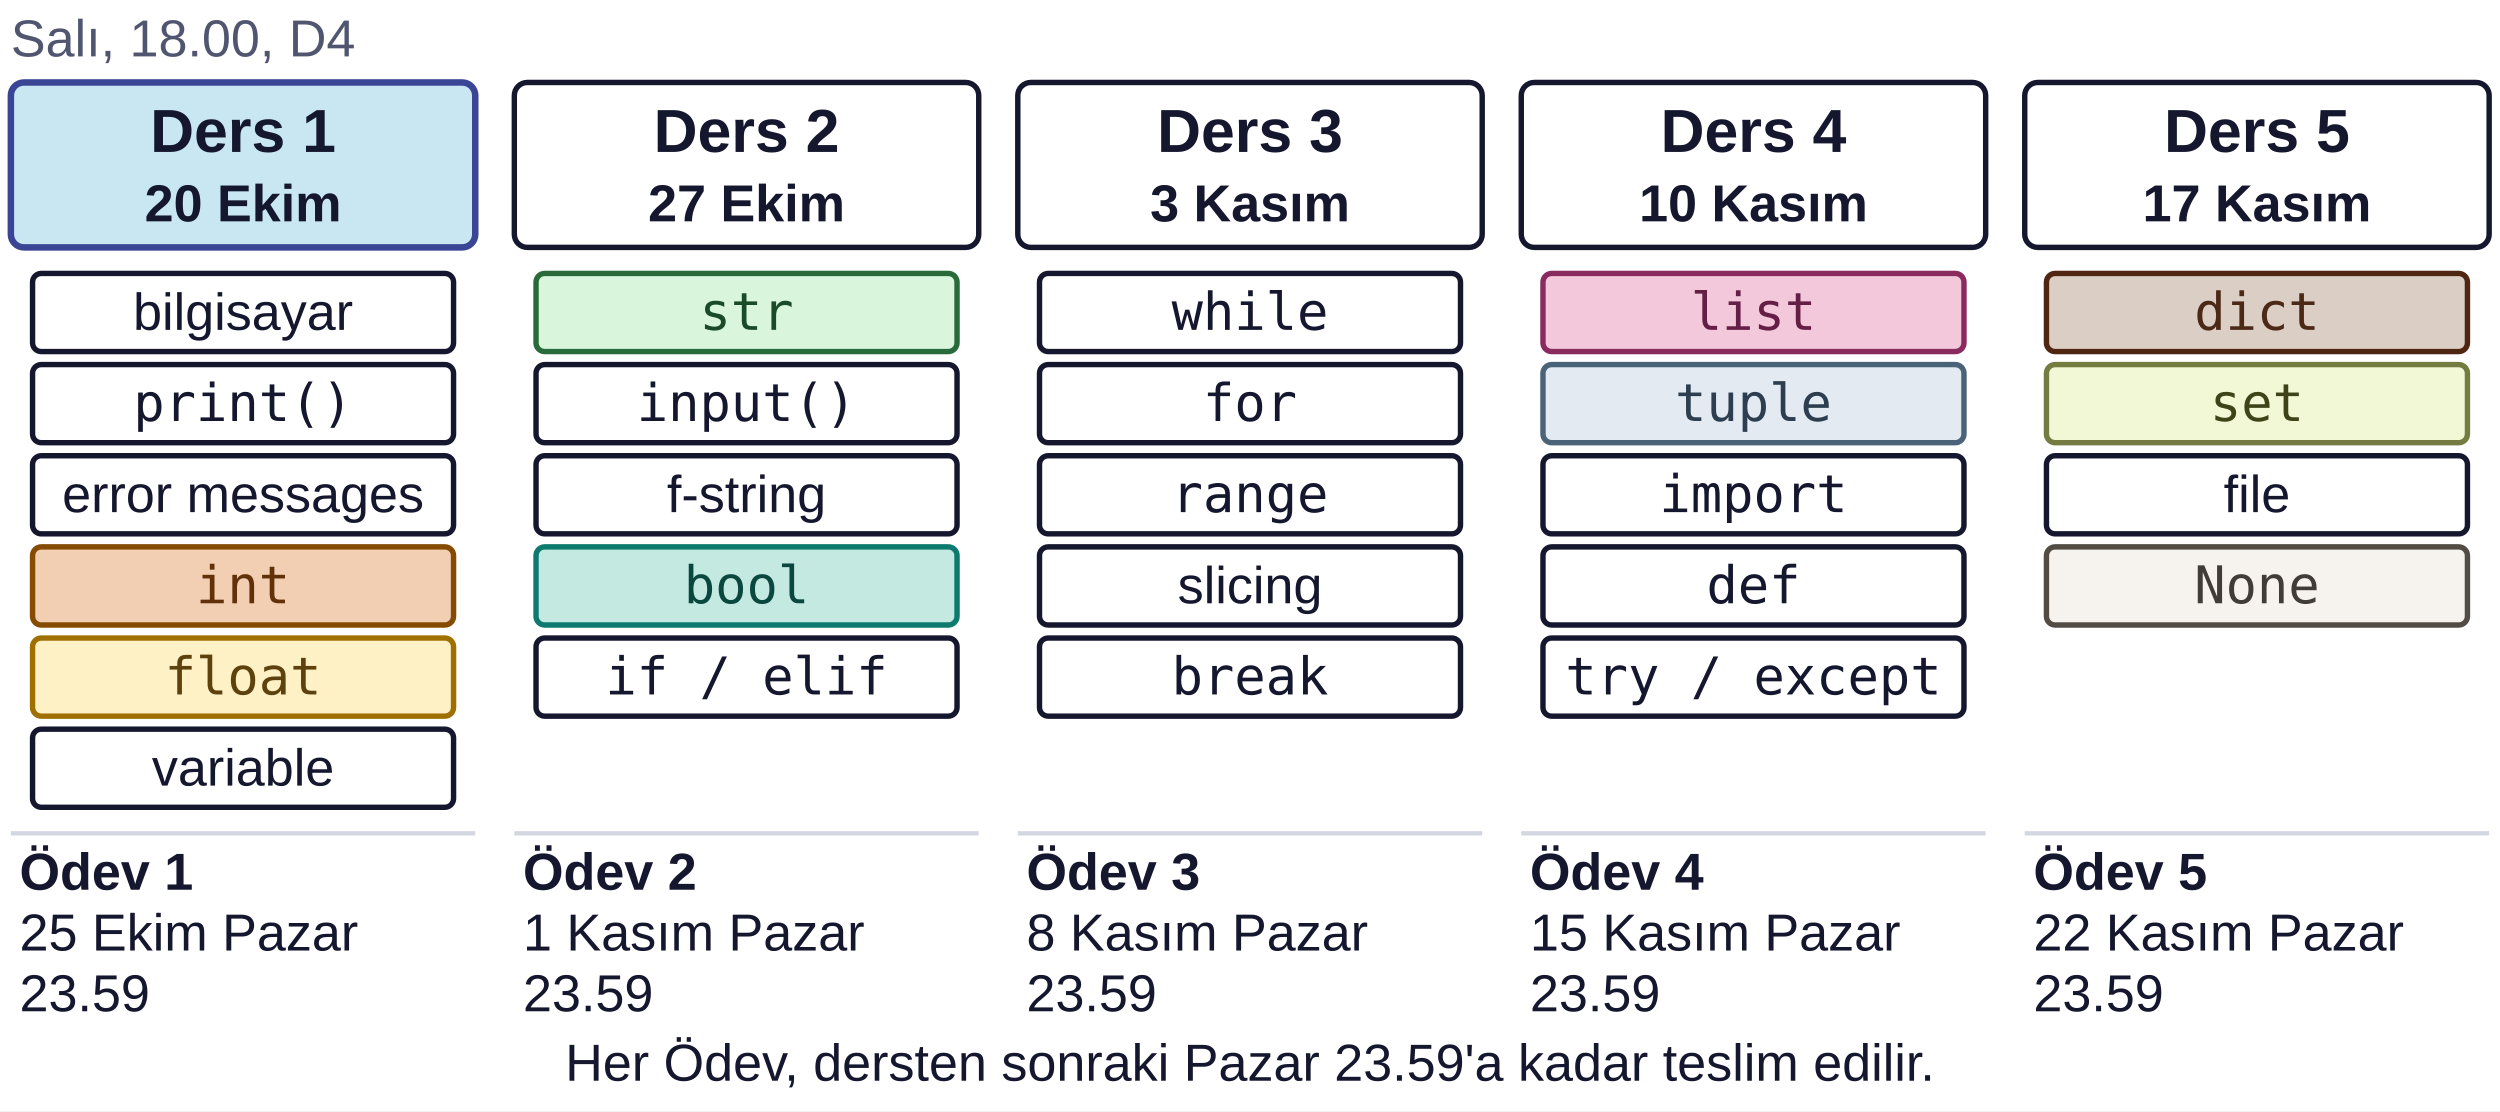
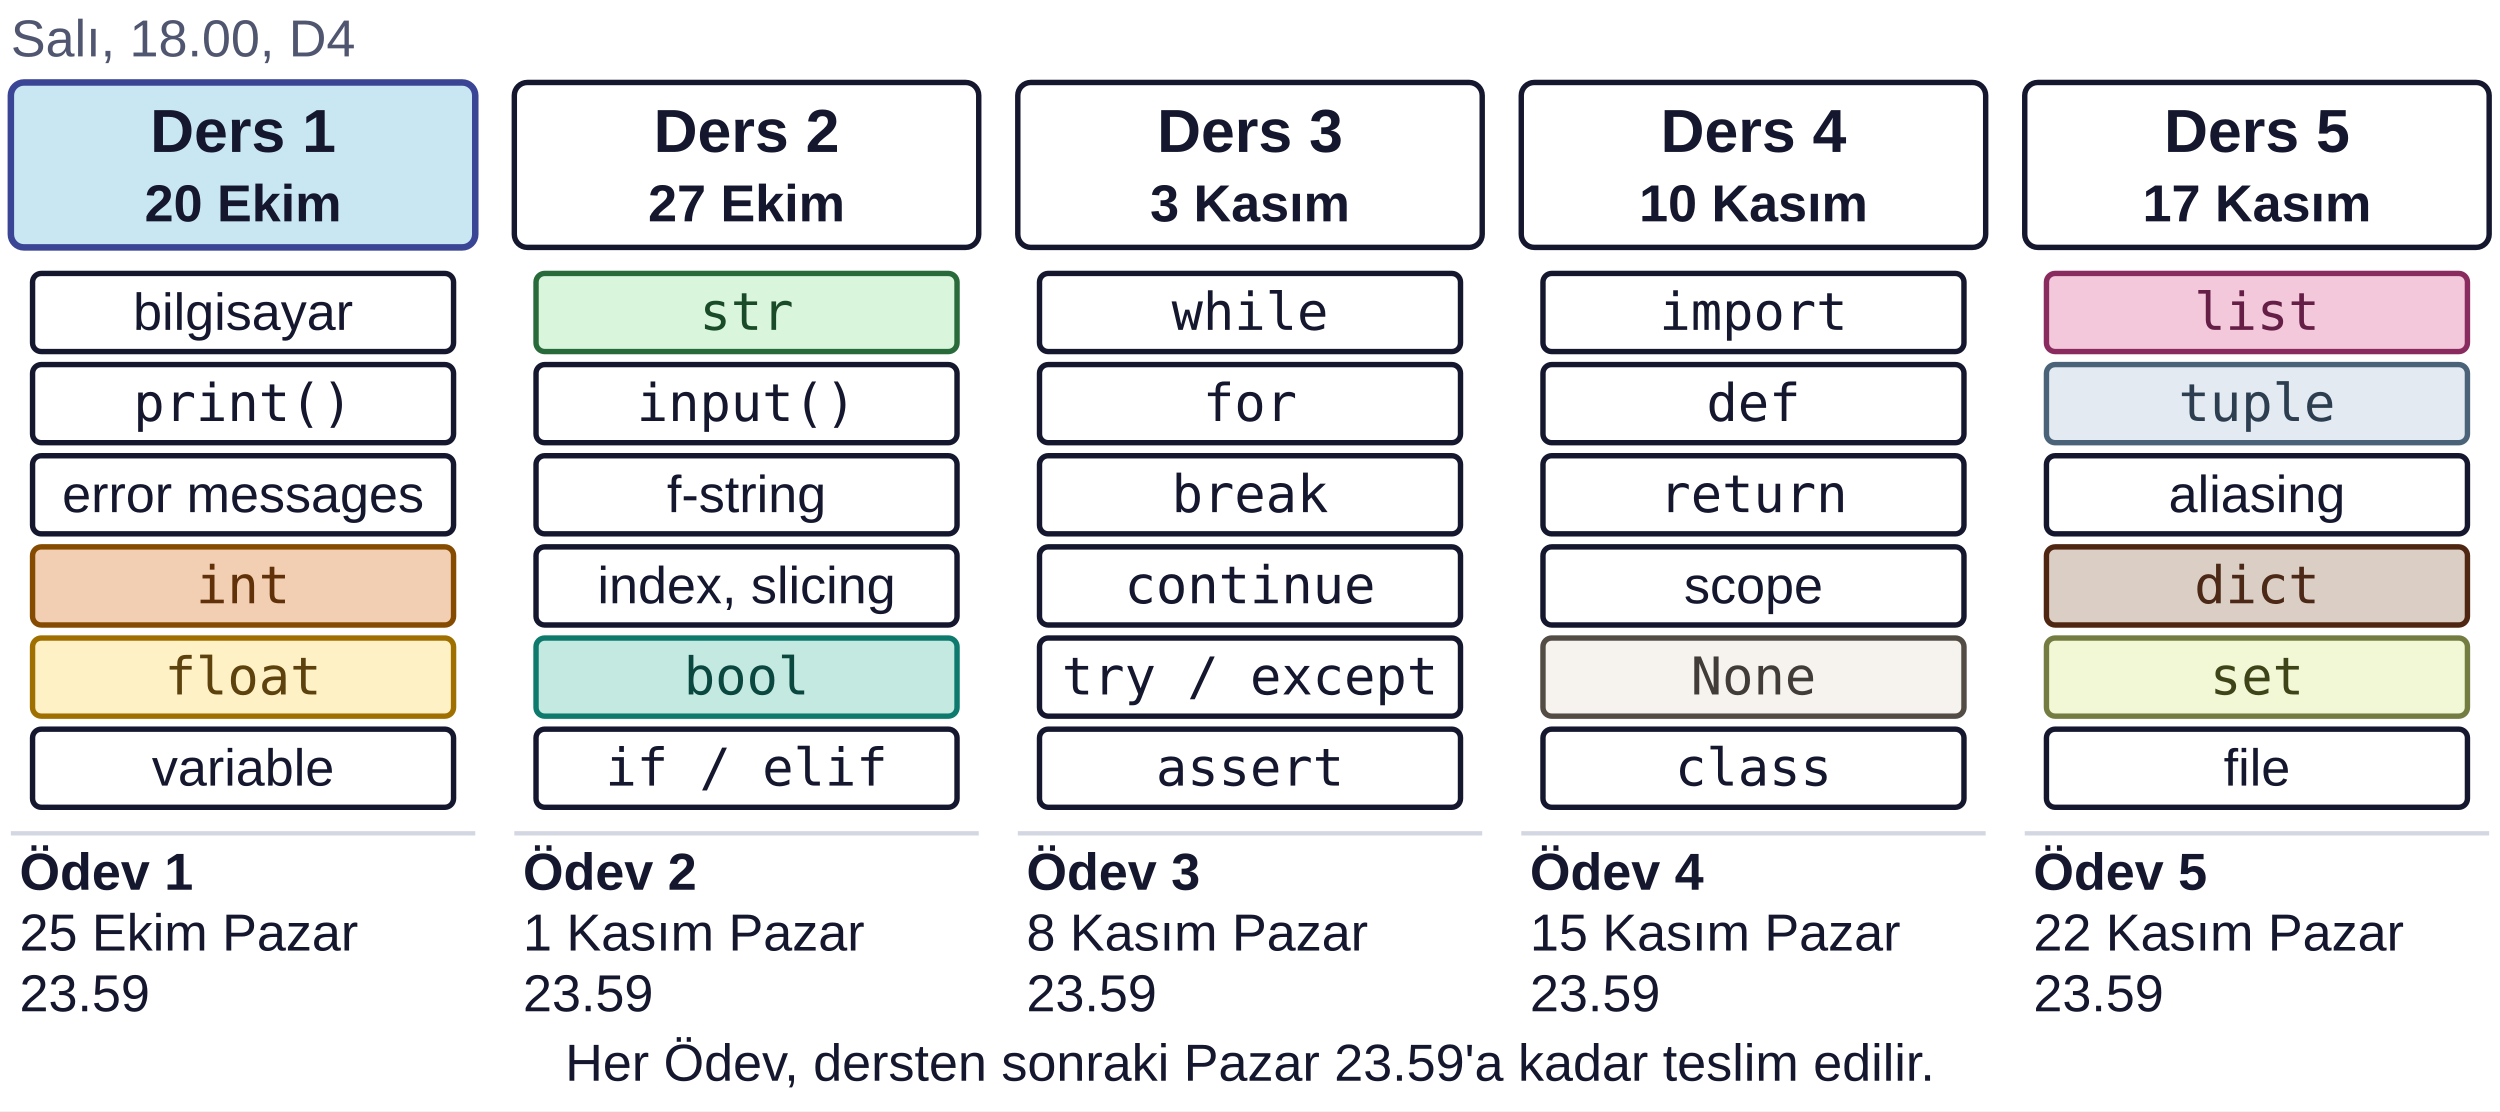
<svg xmlns="http://www.w3.org/2000/svg" class="dg" viewBox="0 0 1152 512" width="1152" height="512" role="img" aria-labelledby="ders1-course-calendar-t ders1-course-calendar-d">
  <defs>
    <style>
/* dg v3 · IEEE Hacettepe Python diyagram stili · authoring/DIAGRAMS.md'den aynen kopyalanır */
.dg{font-family:"Atkinson Hyperlegible Next","Segoe UI",Arial,sans-serif}
.dg .bg{fill:#FFFFFF;fill:var(--d-bg,#FFFFFF)}
.dg .tx,.dg .lb,.dg .ti,.dg .cd,.dg .cd24{fill:#14172E;fill:var(--d-ink,#14172E)}
.dg .tx{font-size:24px;font-weight:400}
.dg .lb{font-size:24px;font-weight:600}
.dg .ti{font-size:28px;font-weight:700}
.dg .cd,.dg .cd24,.dg .ty,.dg .nm{font-family:"JetBrains Mono",Menlo,Consolas,"DejaVu Sans Mono",monospace;font-weight:500}
.dg .cd{font-size:28px}
.dg .cd24{font-size:24px}
.dg .ty{font-size:24px;fill:#50566F;fill:var(--d-type,#50566F)}
.dg .nm{font-size:28px;font-weight:600;fill:#FFFFFF;fill:var(--d-on-name,#FFFFFF)}
.dg .src{font-size:18px;font-weight:400;fill:#50566F;fill:var(--d-type,#50566F)}
.dg .sub{fill:#50566F;fill:var(--d-type,#50566F)}
.dg .okt{fill:#0D6385;fill:var(--d-ok,#0D6385);font-weight:600}
.dg .errt{fill:#C21C20;fill:var(--d-err,#C21C20);font-weight:600}
.dg .b7{font-weight:700}
.dg .pre{white-space:pre}
.dg .mid{text-anchor:middle}
.dg .end{text-anchor:end}
.dg .box{fill:#FFFFFF;fill:var(--d-paper,#FFFFFF);stroke:#14172E;stroke:var(--d-ink,#14172E);stroke-width:2.5}
.dg .boxm{fill:#FFFFFF;fill:var(--d-paper,#FFFFFF);stroke:#767C95;stroke:var(--d-muted,#767C95);stroke-width:2.5}
.dg .boxhl{fill:#C8E7F3;fill:var(--d-hl,#C8E7F3);stroke:#3B4595;stroke:var(--d-brand,#3B4595);stroke-width:3}
.dg .blk{fill:#FFFFFF;fill:var(--d-paper,#FFFFFF);stroke:#3B4595;stroke:var(--d-brand,#3B4595);stroke-width:2.5}
.dg .frame{fill:none;stroke:#14172E;stroke:var(--d-ink,#14172E);stroke-width:2.5}
.dg .local{fill:#EFF0F7;fill:var(--d-tint,#EFF0F7);stroke:#14172E;stroke:var(--d-ink,#14172E);stroke-width:2.5}
.dg .tmpl{fill:none;stroke:#14172E;stroke:var(--d-ink,#14172E);stroke-width:2.5;stroke-dasharray:8 6}
.dg .cell{fill:#FFFFFF;fill:var(--d-paper,#FFFFFF);stroke:#14172E;stroke:var(--d-ink,#14172E);stroke-width:2}
.dg .cellh{fill:#EFF0F7;fill:var(--d-tint,#EFF0F7);stroke:#14172E;stroke:var(--d-ink,#14172E);stroke-width:2}
.dg .cellhl{fill:#C8E7F3;fill:var(--d-hl,#C8E7F3);stroke:#3B4595;stroke:var(--d-brand,#3B4595);stroke-width:3}
.dg .name{fill:#181C3E;fill:var(--d-name,#181C3E)}
.dg .soft{fill:#F3F4F8;fill:var(--d-surface,#F3F4F8)}
.dg .outp{fill:#FFFFFF;fill:var(--d-paper,#FFFFFF);stroke:#D3D7E2;stroke:var(--d-rule,#D3D7E2);stroke-width:2}
.dg .tint{fill:#EFF0F7;fill:var(--d-tint,#EFF0F7);stroke:#14172E;stroke:var(--d-ink,#14172E);stroke-width:2.5}
.dg .hl{fill:#C8E7F3;fill:var(--d-hl,#C8E7F3)}
.dg .emph{fill:none;stroke:#3B4595;stroke:var(--d-brand,#3B4595);stroke-width:3}
.dg .errbox{fill:#FCEDEE;fill:var(--d-err-bg,#FCEDEE);stroke:#C21C20;stroke:var(--d-err,#C21C20);stroke-width:2.5}
.dg .errdash{fill:none;stroke:#C21C20;stroke:var(--d-err,#C21C20);stroke-width:2.5;stroke-dasharray:8 6}
.dg .okbox{fill:#E9F6FA;fill:var(--d-ok-bg,#E9F6FA);stroke:#0D6385;stroke:var(--d-ok,#0D6385);stroke-width:2.5}
.dg .key{fill:#FFFFFF;fill:var(--d-paper,#FFFFFF);stroke:#767C95;stroke:var(--d-muted,#767C95);stroke-width:2}
.dg .dot{fill:#3B4595;fill:var(--d-brand,#3B4595)}
.dg .dot0{fill:#FFFFFF;fill:var(--d-paper,#FFFFFF);stroke:#3B4595;stroke:var(--d-brand,#3B4595);stroke-width:3}
.dg .ar,.dg .ld,.dg .axis{fill:none;stroke:#14172E;stroke:var(--d-ink,#14172E)}
.dg .ar,.dg .axis{stroke-width:2.5}
.dg .ld{stroke-width:2}
.dg .ar-m{fill:none;stroke:#767C95;stroke:var(--d-muted,#767C95);stroke-width:2.5}
.dg .ar-old{fill:none;stroke:#767C95;stroke:var(--d-muted,#767C95);stroke-width:2.5;stroke-dasharray:8 6}
.dg .ar-ok{fill:none;stroke:#0D6385;stroke:var(--d-ok,#0D6385);stroke-width:2.5}
.dg .ar-err{fill:none;stroke:#C21C20;stroke:var(--d-err,#C21C20);stroke-width:2.5}
.dg .sep{fill:none;stroke:#D3D7E2;stroke:var(--d-rule,#D3D7E2);stroke-width:2}
.dg .dash{fill:none;stroke:#3B4595;stroke:var(--d-brand,#3B4595);stroke-width:2;stroke-dasharray:8 6}
.dg .ah{fill:#14172E;fill:var(--d-ink,#14172E)}
.dg .ah-m{fill:#767C95;fill:var(--d-muted,#767C95)}
.dg .ah-ok{fill:#0D6385;fill:var(--d-ok,#0D6385)}
.dg .ah-err{fill:#C21C20;fill:var(--d-err,#C21C20)}
.dg .co{fill:#14172E;fill:var(--d-ink,#14172E)}
.dg .co-t{fill:#FFFFFF;fill:var(--d-bg,#FFFFFF);font-size:24px;font-weight:700;text-anchor:middle}
.dg .sec{stroke:#3B4595;stroke:var(--d-second,#3B4595)}
/* dg v4 type renkleri · authoring/DIAGRAMS.md §10'dan aynen kopyalanır (dg v3 bloğundan sonra) */
.dg rect.t-int,.dg path.t-int,.dg circle.t-int{fill:#F2CEB3;fill:var(--t-int-bg,#F2CEB3);stroke:#854B00;stroke:var(--t-int,#854B00)}
.dg text.t-int,.dg tspan.t-int{fill:#613109;fill:var(--t-int-tx,#613109)}
.dg rect.t-float,.dg path.t-float,.dg circle.t-float{fill:#FFF1C6;fill:var(--t-float-bg,#FFF1C6);stroke:#9F7000;stroke:var(--t-float,#9F7000)}
.dg text.t-float,.dg tspan.t-float{fill:#5D420E;fill:var(--t-float-tx,#5D420E)}
.dg rect.t-bool,.dg path.t-bool,.dg circle.t-bool{fill:#C4E9E1;fill:var(--t-bool-bg,#C4E9E1);stroke:#0E7A6D;stroke:var(--t-bool,#0E7A6D)}
.dg text.t-bool,.dg tspan.t-bool{fill:#0A473F;fill:var(--t-bool-tx,#0A473F)}
.dg rect.t-str,.dg path.t-str,.dg circle.t-str{fill:#D9F6DD;fill:var(--t-str-bg,#D9F6DD);stroke:#296A3B;stroke:var(--t-str,#296A3B)}
.dg text.t-str,.dg tspan.t-str{fill:#1A4B28;fill:var(--t-str-tx,#1A4B28)}
.dg rect.t-none,.dg path.t-none,.dg circle.t-none{fill:#F6F3EF;fill:var(--t-none-bg,#F6F3EF);stroke:#534C45;stroke:var(--t-none,#534C45)}
.dg text.t-none,.dg tspan.t-none{fill:#413C38;fill:var(--t-none-tx,#413C38)}
.dg rect.t-list,.dg path.t-list,.dg circle.t-list{fill:#F3C8DB;fill:var(--t-list-bg,#F3C8DB);stroke:#8A2B60;stroke:var(--t-list,#8A2B60)}
.dg text.t-list,.dg tspan.t-list{fill:#651E45;fill:var(--t-list-tx,#651E45)}
.dg rect.t-tuple,.dg path.t-tuple,.dg circle.t-tuple{fill:#E3EAF2;fill:var(--t-tuple-bg,#E3EAF2);stroke:#4A6378;stroke:var(--t-tuple,#4A6378)}
.dg text.t-tuple,.dg tspan.t-tuple{fill:#2C3E4F;fill:var(--t-tuple-tx,#2C3E4F)}
.dg rect.t-dict,.dg path.t-dict,.dg circle.t-dict{fill:#DBCEC4;fill:var(--t-dict-bg,#DBCEC4);stroke:#4F2611;stroke:var(--t-dict,#4F2611)}
.dg text.t-dict,.dg tspan.t-dict{fill:#4C2817;fill:var(--t-dict-tx,#4C2817)}
.dg rect.t-set,.dg path.t-set,.dg circle.t-set{fill:#F2F8D6;fill:var(--t-set-bg,#F2F8D6);stroke:#747C42;stroke:var(--t-set,#747C42)}
.dg text.t-set,.dg tspan.t-set{fill:#3F4418;fill:var(--t-set-tx,#3F4418)}
.dg rect.boxhl,.dg path.boxhl,.dg rect.cellhl{fill:#C8E7F3;fill:var(--d-hl,#C8E7F3);stroke:#3B4595;stroke:var(--d-brand,#3B4595)}
    </style>
  </defs>
  <rect class="bg" width="1152" height="512" />
  <text class="tx sub" x="5" y="26">Salı, 18.00, D4</text>
  <rect class="boxhl" x="5" y="38" width="214" height="76" rx="6" />
  <text class="ti mid" x="112" y="70">Ders 1</text>
  <text class="lb mid" x="112" y="102">20 Ekim</text>
  <rect class="box" x="15" y="126" width="194" height="36" rx="4" />
  <text class="tx mid" x="112" y="152">bilgisayar</text>
  <rect class="box" x="15" y="168" width="194" height="36" rx="4" />
  <text class="cd24 mid" x="112" y="194">print()</text>
  <rect class="box" x="15" y="210" width="194" height="36" rx="4" />
  <text class="tx mid" x="112" y="236">error messages</text>
  <rect class="box t-int" x="15" y="252" width="194" height="36" rx="4" />
  <text class="cd24 mid t-int" x="112" y="278">int</text>
  <rect class="box t-float" x="15" y="294" width="194" height="36" rx="4" />
  <text class="cd24 mid t-float" x="112" y="320">float</text>
  <rect class="box" x="15" y="336" width="194" height="36" rx="4" />
  <text class="tx mid" x="112" y="362">variable</text>
  <path class="sep" d="M5,384 H219" />
  <text class="lb" x="9" y="410">Ödev 1</text>
  <text class="tx" x="9" y="438">25 Ekim Pazar</text>
  <text class="tx" x="9" y="466">23.59</text>
  <rect class="box" x="237" y="38" width="214" height="76" rx="6" />
  <text class="ti mid" x="344" y="70">Ders 2</text>
  <text class="lb mid" x="344" y="102">27 Ekim</text>
  <rect class="box t-str" x="247" y="126" width="194" height="36" rx="4" />
-   <text class="cd24 mid t-str" x="344" y="152">str</text>
+   <text class="cd24 t-str mid" x="344" y="152">str</text>
  <rect class="box" x="247" y="168" width="194" height="36" rx="4" />
  <text class="cd24 mid" x="344" y="194">input()</text>
  <rect class="box" x="247" y="210" width="194" height="36" rx="4" />
  <text class="tx mid" x="344" y="236">f-string</text>
-   <rect class="box t-bool" x="247" y="252" width="194" height="36" rx="4" />
-   <text class="cd24 mid t-bool" x="344" y="278">bool</text>
-   <rect class="box" x="247" y="294" width="194" height="36" rx="4" />
-   <text class="cd24 mid" x="344" y="320">if / elif</text>
+   <rect class="box" x="247" y="252" width="194" height="36" rx="4" />
+   <text class="tx mid" x="344" y="278">index, slicing</text>
+   <rect class="box t-bool" x="247" y="294" width="194" height="36" rx="4" />
+   <text class="cd24 t-bool mid" x="344" y="320">bool</text>
+   <rect class="box" x="247" y="336" width="194" height="36" rx="4" />
+   <text class="cd24 mid" x="344" y="362">if / elif</text>
  <path class="sep" d="M237,384 H451" />
  <text class="lb" x="241" y="410">Ödev 2</text>
  <text class="tx" x="241" y="438">1 Kasım Pazar</text>
  <text class="tx" x="241" y="466">23.59</text>
  <rect class="box" x="469" y="38" width="214" height="76" rx="6" />
  <text class="ti mid" x="576" y="70">Ders 3</text>
  <text class="lb mid" x="576" y="102">3 Kasım</text>
  <rect class="box" x="479" y="126" width="194" height="36" rx="4" />
  <text class="cd24 mid" x="576" y="152">while</text>
  <rect class="box" x="479" y="168" width="194" height="36" rx="4" />
  <text class="cd24 mid" x="576" y="194">for</text>
  <rect class="box" x="479" y="210" width="194" height="36" rx="4" />
-   <text class="cd24 mid" x="576" y="236">range</text>
+   <text class="cd24 mid" x="576" y="236">break</text>
  <rect class="box" x="479" y="252" width="194" height="36" rx="4" />
-   <text class="tx mid" x="576" y="278">slicing</text>
+   <text class="cd24 mid" x="576" y="278">continue</text>
  <rect class="box" x="479" y="294" width="194" height="36" rx="4" />
-   <text class="cd24 mid" x="576" y="320">break</text>
+   <text class="cd24 mid" x="576" y="320">try / except</text>
+   <rect class="box" x="479" y="336" width="194" height="36" rx="4" />
+   <text class="cd24 mid" x="576" y="362">assert</text>
  <path class="sep" d="M469,384 H683" />
  <text class="lb" x="473" y="410">Ödev 3</text>
  <text class="tx" x="473" y="438">8 Kasım Pazar</text>
  <text class="tx" x="473" y="466">23.59</text>
  <rect class="box" x="701" y="38" width="214" height="76" rx="6" />
  <text class="ti mid" x="808" y="70">Ders 4</text>
  <text class="lb mid" x="808" y="102">10 Kasım</text>
-   <rect class="box t-list" x="711" y="126" width="194" height="36" rx="4" />
-   <text class="cd24 mid t-list" x="808" y="152">list</text>
-   <rect class="box t-tuple" x="711" y="168" width="194" height="36" rx="4" />
-   <text class="cd24 mid t-tuple" x="808" y="194">tuple</text>
+   <rect class="box" x="711" y="126" width="194" height="36" rx="4" />
+   <text class="cd24 mid" x="808" y="152">import</text>
+   <rect class="box" x="711" y="168" width="194" height="36" rx="4" />
+   <text class="cd24 mid" x="808" y="194">def</text>
  <rect class="box" x="711" y="210" width="194" height="36" rx="4" />
-   <text class="cd24 mid" x="808" y="236">import</text>
+   <text class="cd24 mid" x="808" y="236">return</text>
  <rect class="box" x="711" y="252" width="194" height="36" rx="4" />
-   <text class="cd24 mid" x="808" y="278">def</text>
-   <rect class="box" x="711" y="294" width="194" height="36" rx="4" />
-   <text class="cd24 mid" x="808" y="320">try / except</text>
+   <text class="tx mid" x="808" y="278">scope</text>
+   <rect class="box t-none" x="711" y="294" width="194" height="36" rx="4" />
+   <text class="cd24 t-none mid" x="808" y="320">None</text>
+   <rect class="box" x="711" y="336" width="194" height="36" rx="4" />
+   <text class="cd24 mid" x="808" y="362">class</text>
  <path class="sep" d="M701,384 H915" />
  <text class="lb" x="705" y="410">Ödev 4</text>
  <text class="tx" x="705" y="438">15 Kasım Pazar</text>
  <text class="tx" x="705" y="466">23.59</text>
  <rect class="box" x="933" y="38" width="214" height="76" rx="6" />
  <text class="ti mid" x="1040" y="70">Ders 5</text>
  <text class="lb mid" x="1040" y="102">17 Kasım</text>
-   <rect class="box t-dict" x="943" y="126" width="194" height="36" rx="4" />
-   <text class="cd24 mid t-dict" x="1040" y="152">dict</text>
-   <rect class="box t-set" x="943" y="168" width="194" height="36" rx="4" />
-   <text class="cd24 mid t-set" x="1040" y="194">set</text>
+   <rect class="box t-list" x="943" y="126" width="194" height="36" rx="4" />
+   <text class="cd24 t-list mid" x="1040" y="152">list</text>
+   <rect class="box t-tuple" x="943" y="168" width="194" height="36" rx="4" />
+   <text class="cd24 t-tuple mid" x="1040" y="194">tuple</text>
  <rect class="box" x="943" y="210" width="194" height="36" rx="4" />
-   <text class="tx mid" x="1040" y="236">file</text>
-   <rect class="box t-none" x="943" y="252" width="194" height="36" rx="4" />
-   <text class="cd24 mid t-none" x="1040" y="278">None</text>
+   <text class="tx mid" x="1040" y="236">aliasing</text>
+   <rect class="box t-dict" x="943" y="252" width="194" height="36" rx="4" />
+   <text class="cd24 t-dict mid" x="1040" y="278">dict</text>
+   <rect class="box t-set" x="943" y="294" width="194" height="36" rx="4" />
+   <text class="cd24 t-set mid" x="1040" y="320">set</text>
+   <rect class="box" x="943" y="336" width="194" height="36" rx="4" />
+   <text class="tx mid" x="1040" y="362">file</text>
  <path class="sep" d="M933,384 H1147" />
  <text class="lb" x="937" y="410">Ödev 5</text>
  <text class="tx" x="937" y="438">22 Kasım Pazar</text>
  <text class="tx" x="937" y="466">23.59</text>
  <text class="tx mid" x="576" y="498">Her Ödev, dersten sonraki Pazar 23.59'a kadar teslim edilir.</text>
</svg>
